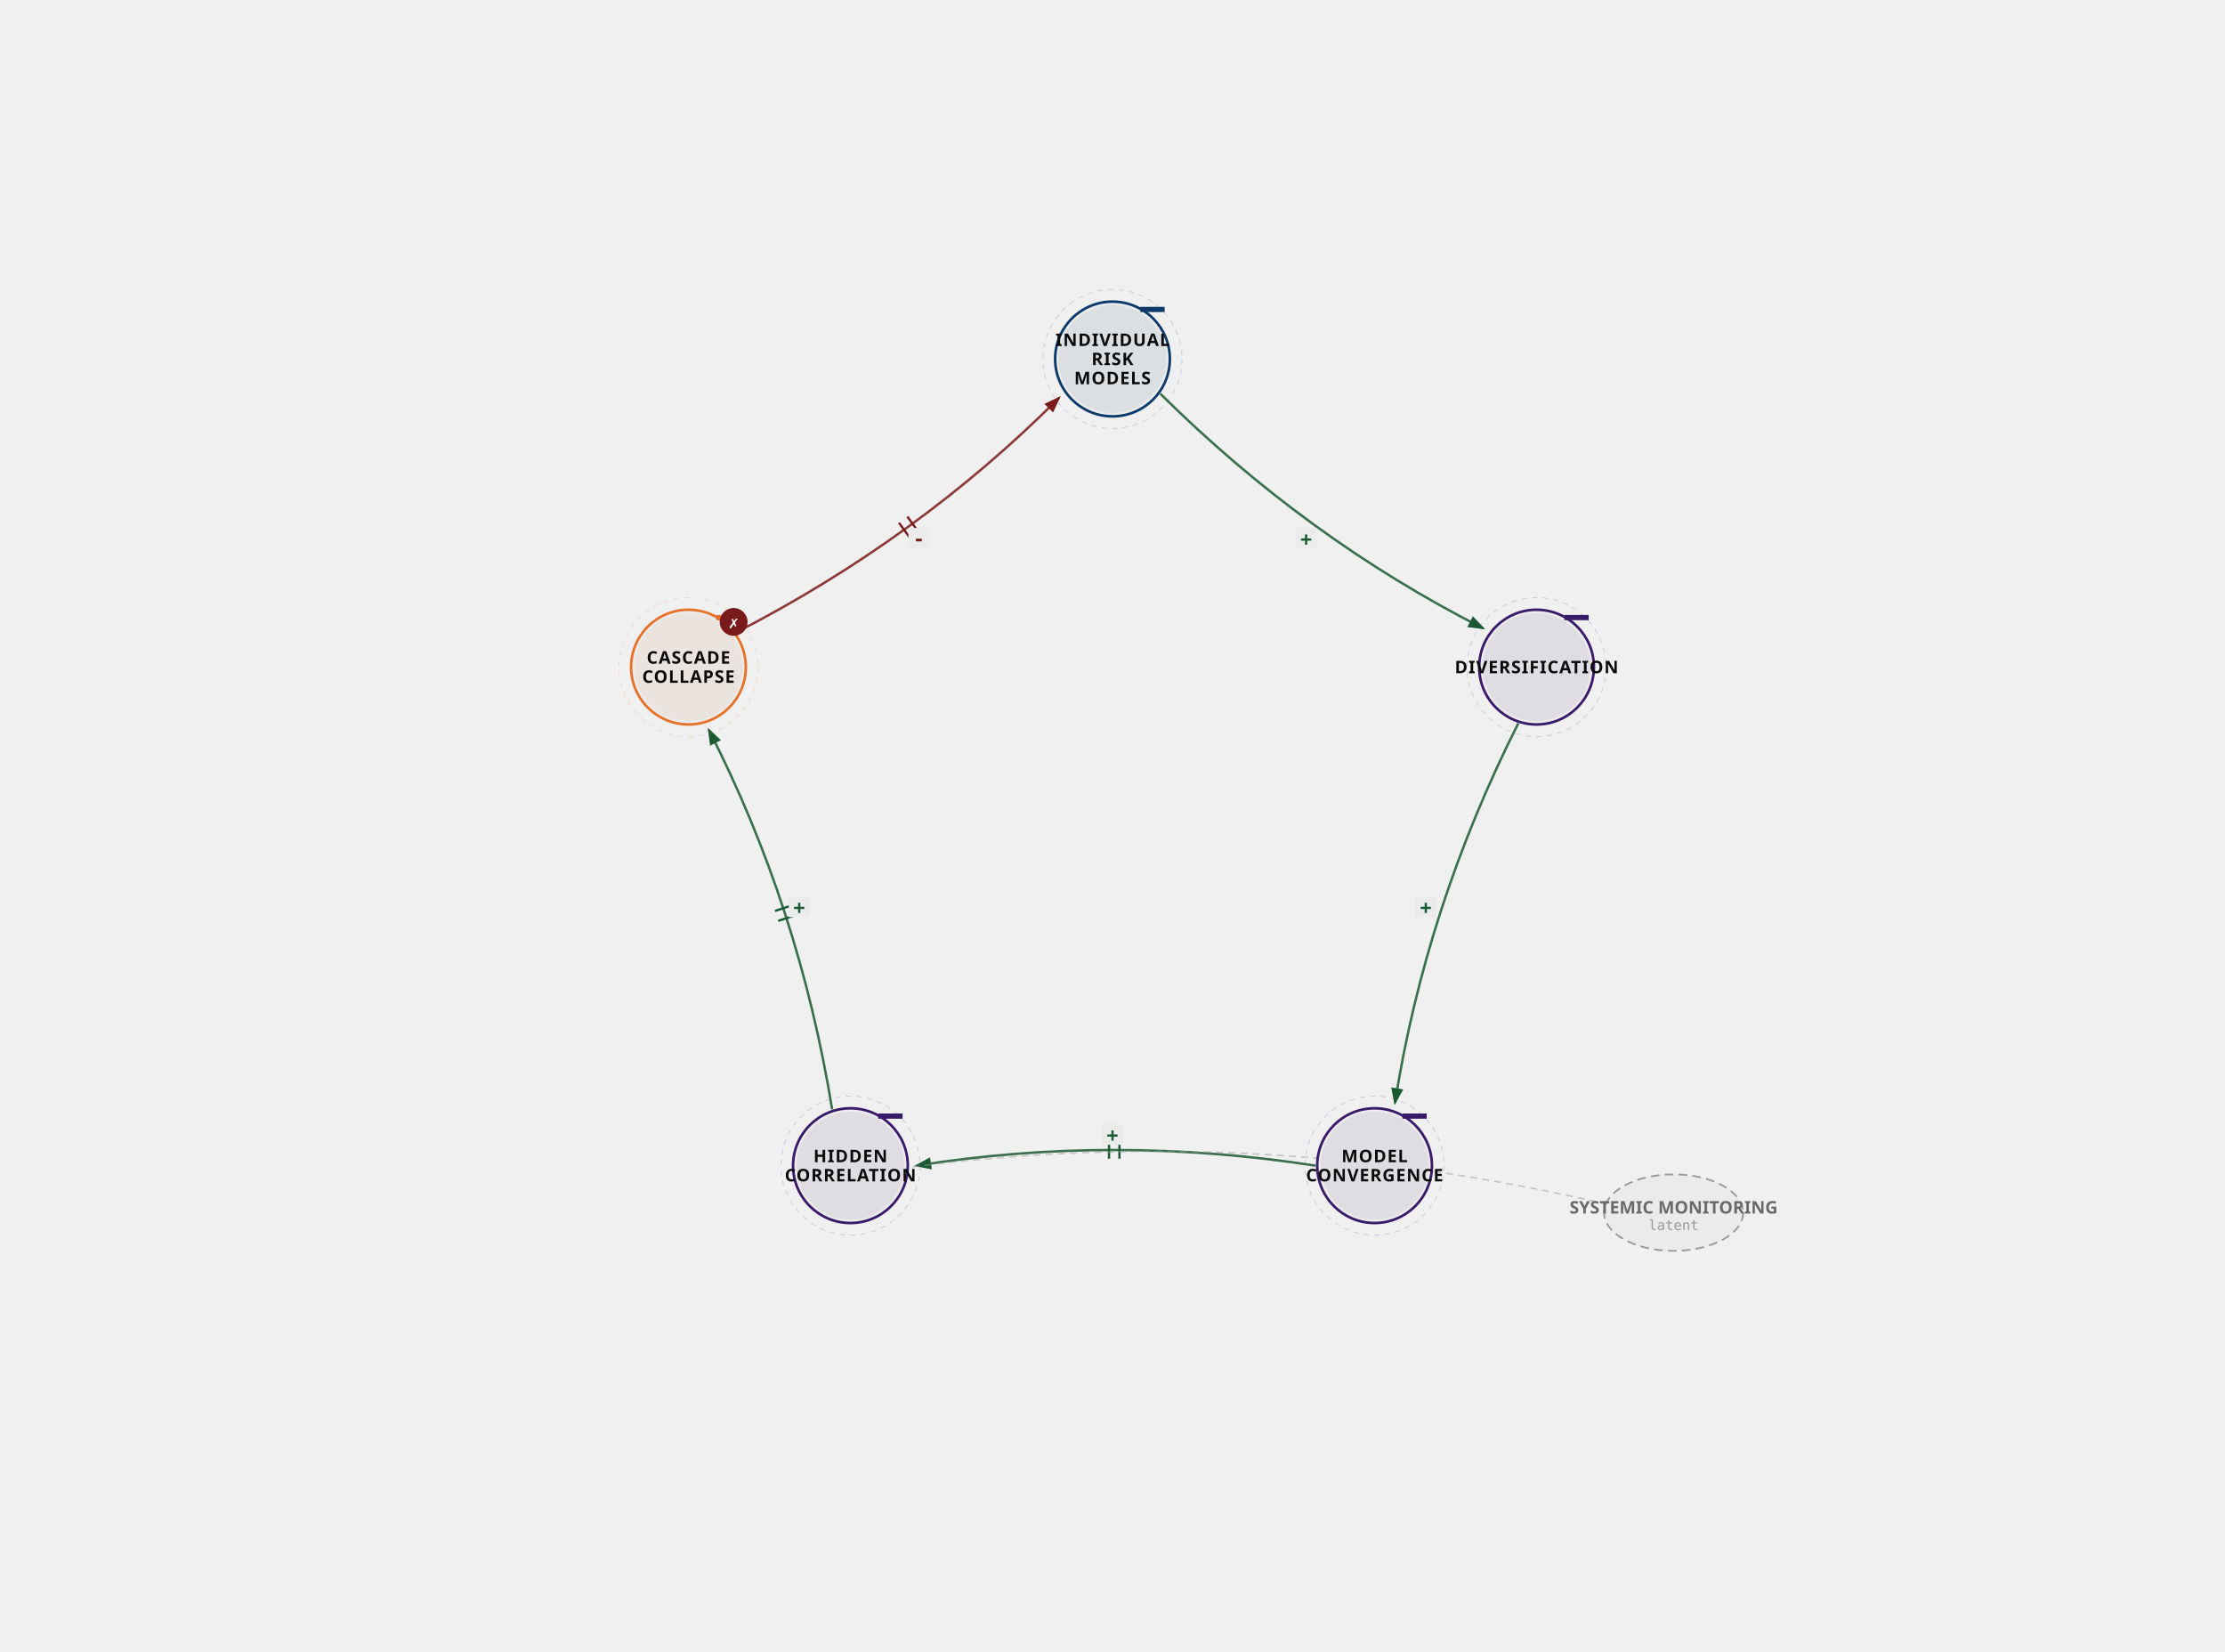
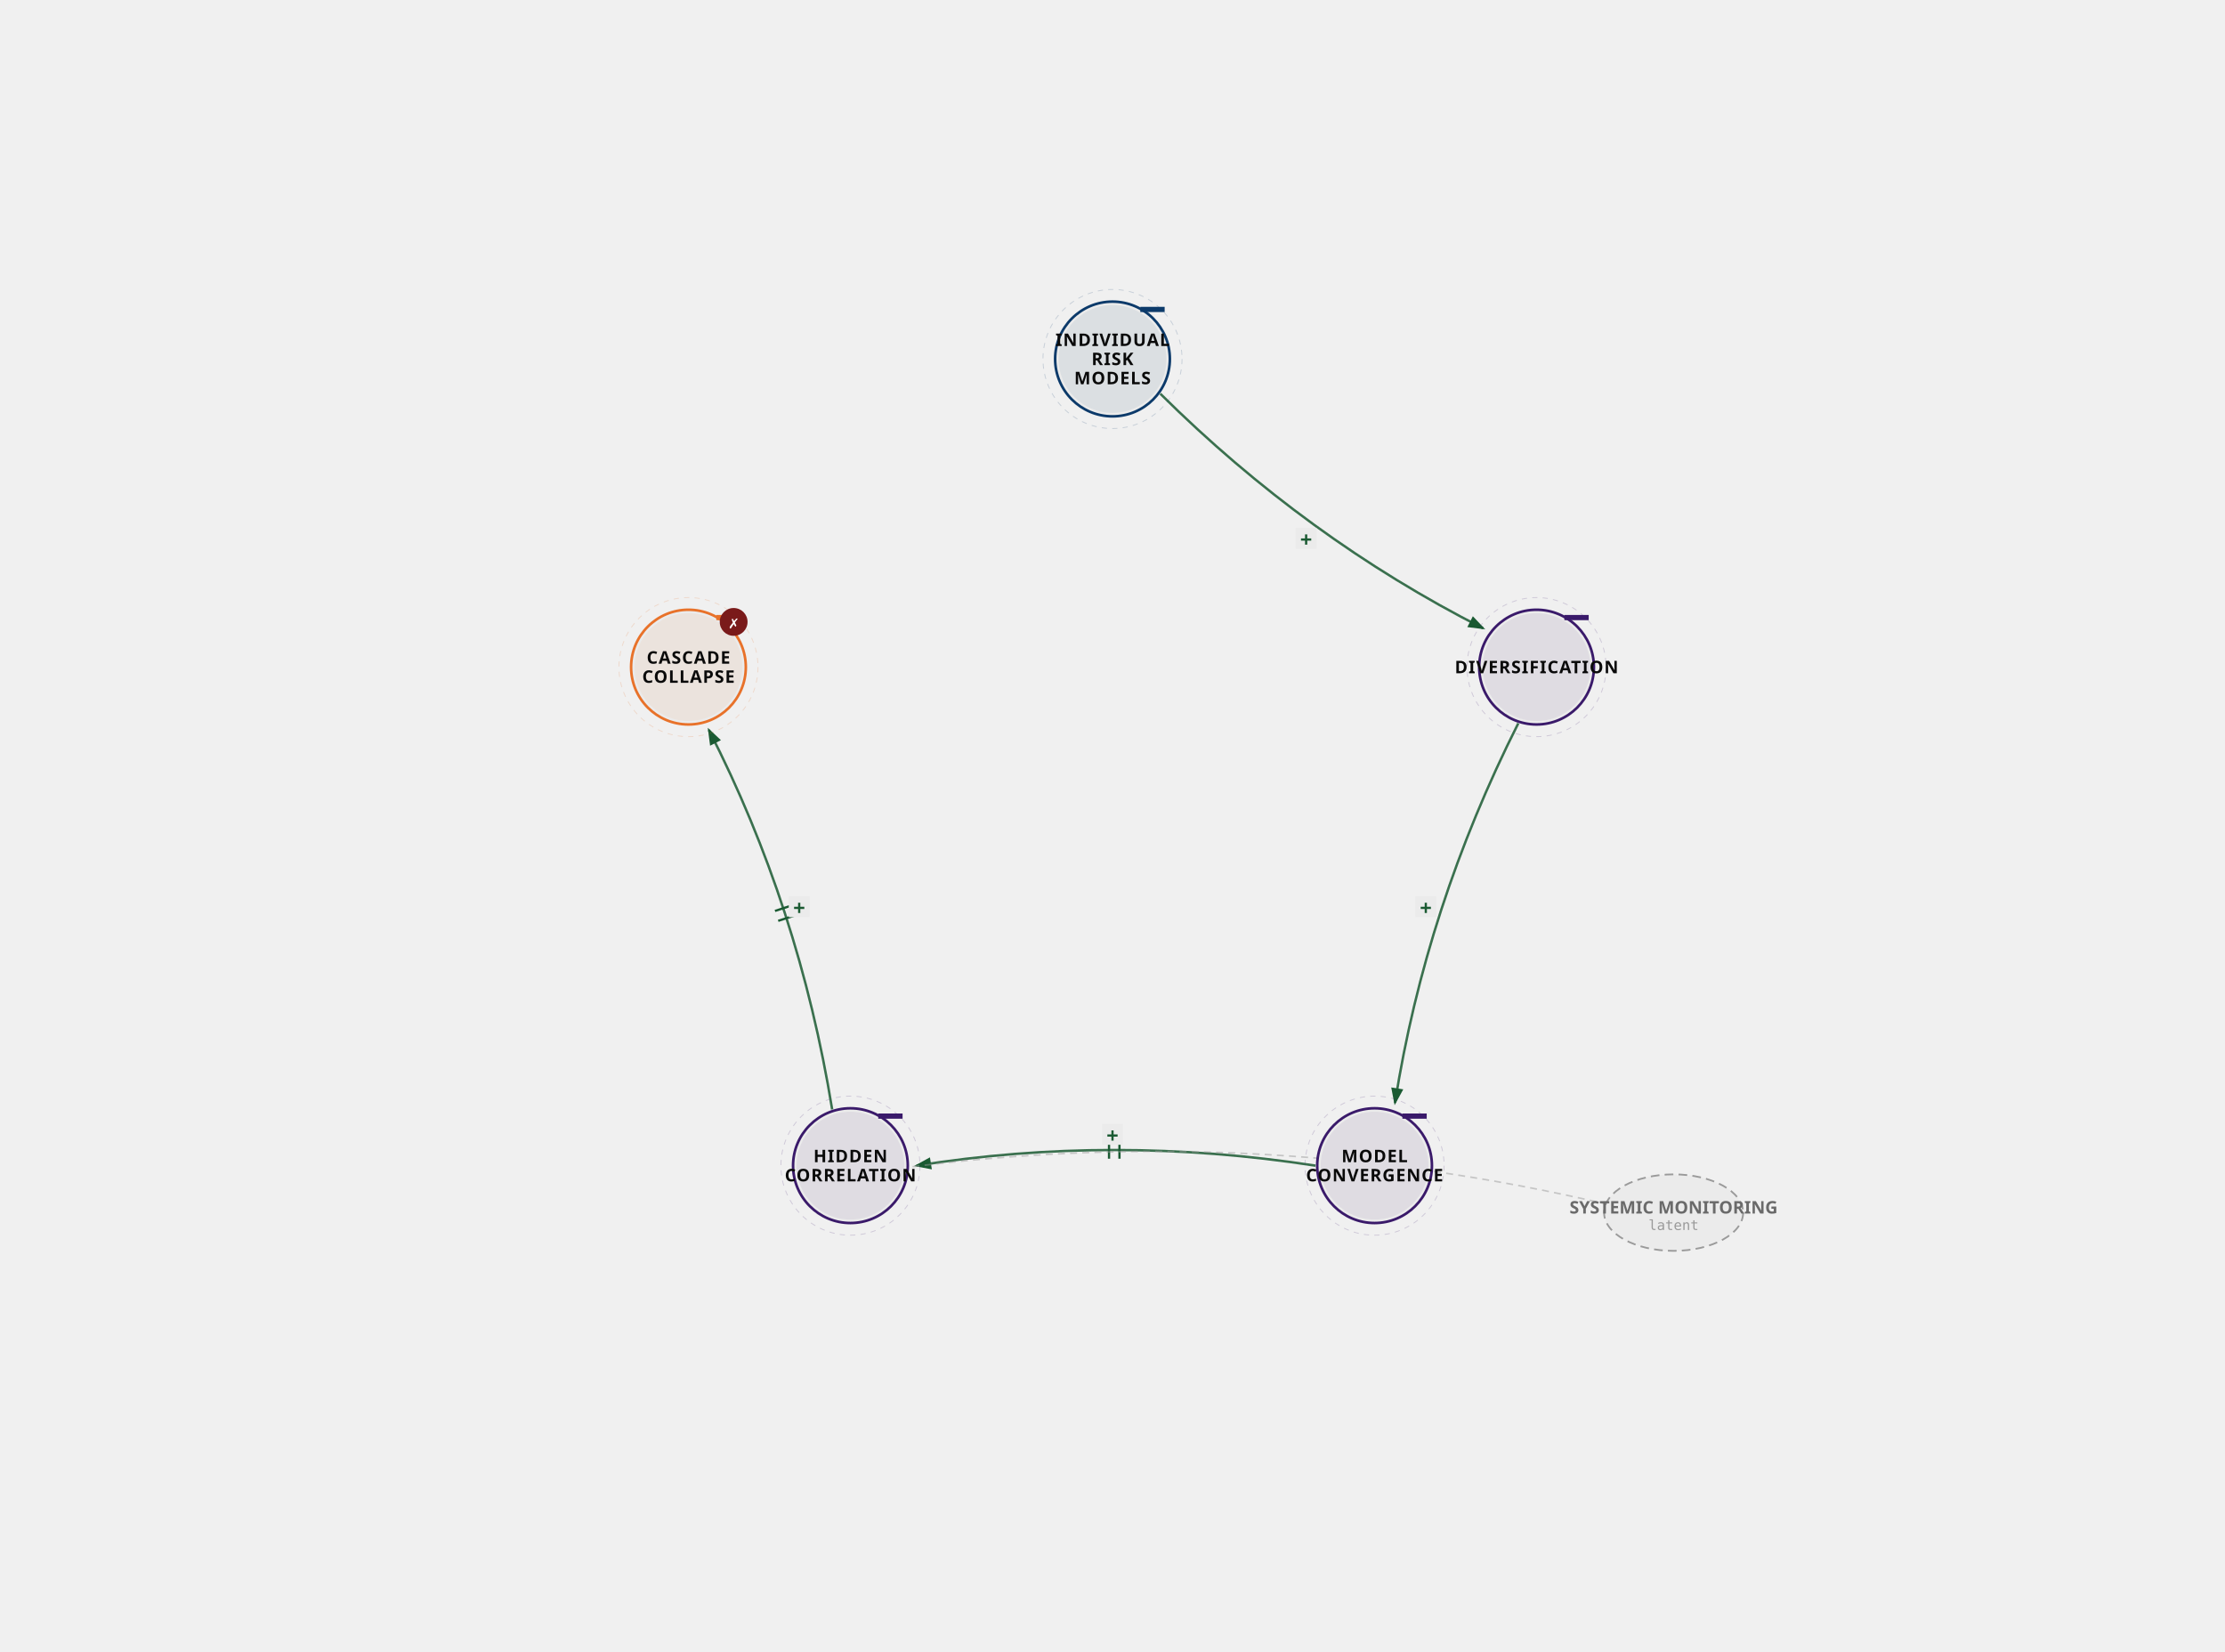
<svg xmlns="http://www.w3.org/2000/svg" width="1280" height="950" style="position: absolute; inset: 0px; background: rgb(255, 255, 255);">
  <defs>
    <marker id="ap" markerWidth="7" markerHeight="5" refX="6" refY="2.5" orient="auto">
      <polygon points="0 0,7 2.5,0 5" fill="#1a5a32" />
    </marker>
    <marker id="an" markerWidth="7" markerHeight="5" refX="6" refY="2.5" orient="auto">
      <polygon points="0 0,7 2.5,0 5" fill="#7a1a1a" />
    </marker>
    <marker id="ac" markerWidth="7" markerHeight="5" refX="6" refY="2.5" orient="auto">
      <polygon points="0 0,7 2.5,0 5" fill="#9a9a9a" />
    </marker>
  </defs>
  <g>
    <path d="M667.507,226.485 Q751.393,309.681 853.203,361.401" fill="none" stroke="#1a5a32" stroke-width="1.4" stroke-opacity="0.85" marker-end="url(#ap)" />
    <rect x="745.393" y="303.681" width="12" height="12" fill="#ebebeb" />
    <text x="751.393" y="310.681" text-anchor="middle" dominant-baseline="middle" fill="#1a5a32" font-family="monospace" font-size="11" font-weight="700">+</text>
  </g>
  <g>
    <path d="M873.439,416.073 Q820.237,521.563 802.51,634.373" fill="none" stroke="#1a5a32" stroke-width="1.4" stroke-opacity="0.85" marker-end="url(#ap)" />
    <rect x="814.237" y="515.563" width="12" height="12" fill="#ebebeb" />
    <text x="820.237" y="522.563" text-anchor="middle" dominant-baseline="middle" fill="#1a5a32" font-family="monospace" font-size="11" font-weight="700">+</text>
  </g>
  <g>
    <path d="M756.767,670.513 Q640,652.513 527.233,670.513" fill="none" stroke="#1a5a32" stroke-width="1.4" stroke-opacity="0.85" marker-end="url(#ap)" />
    <g transform="translate(641,661.5129) rotate(180)">
      <line x1="-3" y1="-5" x2="-3" y2="5" stroke="#1a5a32" stroke-width="1.3" />
      <line x1="3" y1="-5" x2="3" y2="5" stroke="#1a5a32" stroke-width="1.3" />
    </g>
    <rect x="634" y="646.513" width="12" height="12" fill="#ebebeb" />
    <text x="640" y="653.513" text-anchor="middle" dominant-baseline="middle" fill="#1a5a32" font-family="monospace" font-size="11" font-weight="700">+</text>
  </g>
  <g>
    <path d="M478.727,638.177 Q459.763,521.563 407.797,419.877" fill="none" stroke="#1a5a32" stroke-width="1.4" stroke-opacity="0.85" marker-end="url(#ap)" />
    <g transform="translate(451.5121,525.2949) rotate(-108)">
      <line x1="-3" y1="-5" x2="-3" y2="5" stroke="#1a5a32" stroke-width="1.3" />
      <line x1="3" y1="-5" x2="3" y2="5" stroke="#1a5a32" stroke-width="1.3" />
    </g>
    <rect x="453.763" y="515.563" width="12" height="12" fill="#ebebeb" />
    <text x="459.763" y="522.563" text-anchor="middle" dominant-baseline="middle" fill="#1a5a32" font-family="monospace" font-size="11" font-weight="700">+</text>
  </g>
  <g>
-     <path d="M423.561,363.752 Q528.607,309.681 609.257,228.836" fill="none" stroke="#7a1a1a" stroke-width="1.4" stroke-opacity="0.85" marker-end="url(#an)" />
-     <g transform="translate(522.5081,302.9875) rotate(-36)">
-       <line x1="-3" y1="-5" x2="-3" y2="5" stroke="#7a1a1a" stroke-width="1.3" />
-       <line x1="3" y1="-5" x2="3" y2="5" stroke="#7a1a1a" stroke-width="1.3" />
-     </g>
-     <rect x="522.607" y="303.681" width="12" height="12" fill="#ebebeb" />
-     <text x="528.607" y="310.681" text-anchor="middle" dominant-baseline="middle" fill="#7a1a1a" font-family="monospace" font-size="11" font-weight="700">-</text>
-   </g>
-   <g>
-     <path d="M938.837,696.16 Q728.293,644.085 517.188,672.107" fill="none" stroke="#9a9a9a" stroke-width="0.9" stroke-opacity="0.5" stroke-dasharray="4 3" marker-end="url(#ac)" />
+     <path d="M938.837,696.16 Q728.293,644.085 517.188,672.107" fill="none" stroke="#9a9a9a" stroke-width="0.9" stroke-opacity="0.5" marker-end="url(#ac)" stroke-dasharray="4 3" />
  </g>
  <g transform="translate(640,206.5)">
    <circle r="40" fill="none" stroke="#0c3a6a" stroke-width="0.5" stroke-opacity="0.18" stroke-dasharray="3 3" />
    <circle r="33" fill="#ebebeb" stroke="#0c3a6a" stroke-width="1.5" />
    <circle r="31" fill="#0c3a6a" fill-opacity="0.07" />
    <rect x="16" y="-30" width="14" height="3" fill="#0c3a6a" />
    <text x="0" y="-11" text-anchor="middle" dominant-baseline="middle" fill="#0a0a0a" font-family="Barlow Condensed,sans-serif" font-size="10" font-weight="700" letter-spacing="0.05em">INDIVIDUAL</text>
    <text x="0" y="0" text-anchor="middle" dominant-baseline="middle" fill="#0a0a0a" font-family="Barlow Condensed,sans-serif" font-size="10" font-weight="700" letter-spacing="0.05em">RISK</text>
    <text x="0" y="11" text-anchor="middle" dominant-baseline="middle" fill="#0a0a0a" font-family="Barlow Condensed,sans-serif" font-size="10" font-weight="700" letter-spacing="0.05em">MODELS</text>
  </g>
  <g transform="translate(883.946,383.7371)">
    <circle r="40" fill="none" stroke="#3a1a6a" stroke-width="0.5" stroke-opacity="0.18" stroke-dasharray="3 3" />
    <circle r="33" fill="#ebebeb" stroke="#3a1a6a" stroke-width="1.5" />
    <circle r="31" fill="#3a1a6a" fill-opacity="0.07" />
    <rect x="16" y="-30" width="14" height="3" fill="#3a1a6a" />
    <text x="0" y="0" text-anchor="middle" dominant-baseline="middle" fill="#0a0a0a" font-family="Barlow Condensed,sans-serif" font-size="10" font-weight="700" letter-spacing="0.05em">DIVERSIFICATION</text>
  </g>
  <g transform="translate(790.7669,670.5129)">
    <circle r="40" fill="none" stroke="#3a1a6a" stroke-width="0.5" stroke-opacity="0.18" stroke-dasharray="3 3" />
    <circle r="33" fill="#ebebeb" stroke="#3a1a6a" stroke-width="1.5" />
    <circle r="31" fill="#3a1a6a" fill-opacity="0.07" />
    <rect x="16" y="-30" width="14" height="3" fill="#3a1a6a" />
    <text x="0" y="-5.5" text-anchor="middle" dominant-baseline="middle" fill="#0a0a0a" font-family="Barlow Condensed,sans-serif" font-size="10" font-weight="700" letter-spacing="0.05em">MODEL</text>
    <text x="0" y="5.5" text-anchor="middle" dominant-baseline="middle" fill="#0a0a0a" font-family="Barlow Condensed,sans-serif" font-size="10" font-weight="700" letter-spacing="0.05em">CONVERGENCE</text>
  </g>
  <g transform="translate(489.2331,670.5129)">
    <circle r="40" fill="none" stroke="#3a1a6a" stroke-width="0.5" stroke-opacity="0.18" stroke-dasharray="3 3" />
    <circle r="33" fill="#ebebeb" stroke="#3a1a6a" stroke-width="1.5" />
    <circle r="31" fill="#3a1a6a" fill-opacity="0.07" />
    <rect x="16" y="-30" width="14" height="3" fill="#3a1a6a" />
    <text x="0" y="-5.5" text-anchor="middle" dominant-baseline="middle" fill="#0a0a0a" font-family="Barlow Condensed,sans-serif" font-size="10" font-weight="700" letter-spacing="0.05em">HIDDEN</text>
    <text x="0" y="5.5" text-anchor="middle" dominant-baseline="middle" fill="#0a0a0a" font-family="Barlow Condensed,sans-serif" font-size="10" font-weight="700" letter-spacing="0.05em">CORRELATION</text>
  </g>
  <g transform="translate(396.054,383.7371)">
    <circle r="40" fill="none" stroke="#e8722a" stroke-width="0.5" stroke-opacity="0.18" stroke-dasharray="3 3" />
    <circle r="33" fill="#ebebeb" stroke="#e8722a" stroke-width="1.5" />
    <circle r="31" fill="#e8722a" fill-opacity="0.07" />
    <rect x="16" y="-30" width="14" height="3" fill="#e8722a" />
    <text x="0" y="-5.5" text-anchor="middle" dominant-baseline="middle" fill="#0a0a0a" font-family="Barlow Condensed,sans-serif" font-size="10" font-weight="700" letter-spacing="0.05em">CASCADE</text>
    <text x="0" y="5.5" text-anchor="middle" dominant-baseline="middle" fill="#0a0a0a" font-family="Barlow Condensed,sans-serif" font-size="10" font-weight="700" letter-spacing="0.05em">COLLAPSE</text>
    <circle cx="26" cy="-26" r="8" fill="#7a1a1a" />
    <text x="26" y="-25" text-anchor="middle" dominant-baseline="middle" fill="#fff" font-size="8" font-weight="700">✗</text>
  </g>
  <g transform="translate(962.7978,697.5263)">
    <ellipse rx="40" ry="22" fill="#ebebeb" stroke="#9a9a9a" stroke-width="1" stroke-dasharray="5 3" opacity="1" />
    <text x="0" y="-3" text-anchor="middle" dominant-baseline="middle" fill="#6a6a6a" font-family="Barlow Condensed,sans-serif" font-size="10" font-weight="600" opacity="1">SYSTEMIC MONITORING</text>
    <text x="0" y="10" text-anchor="middle" fill="#9a9a9a" font-family="monospace" font-size="8" opacity="1">latent</text>
  </g>
</svg>
